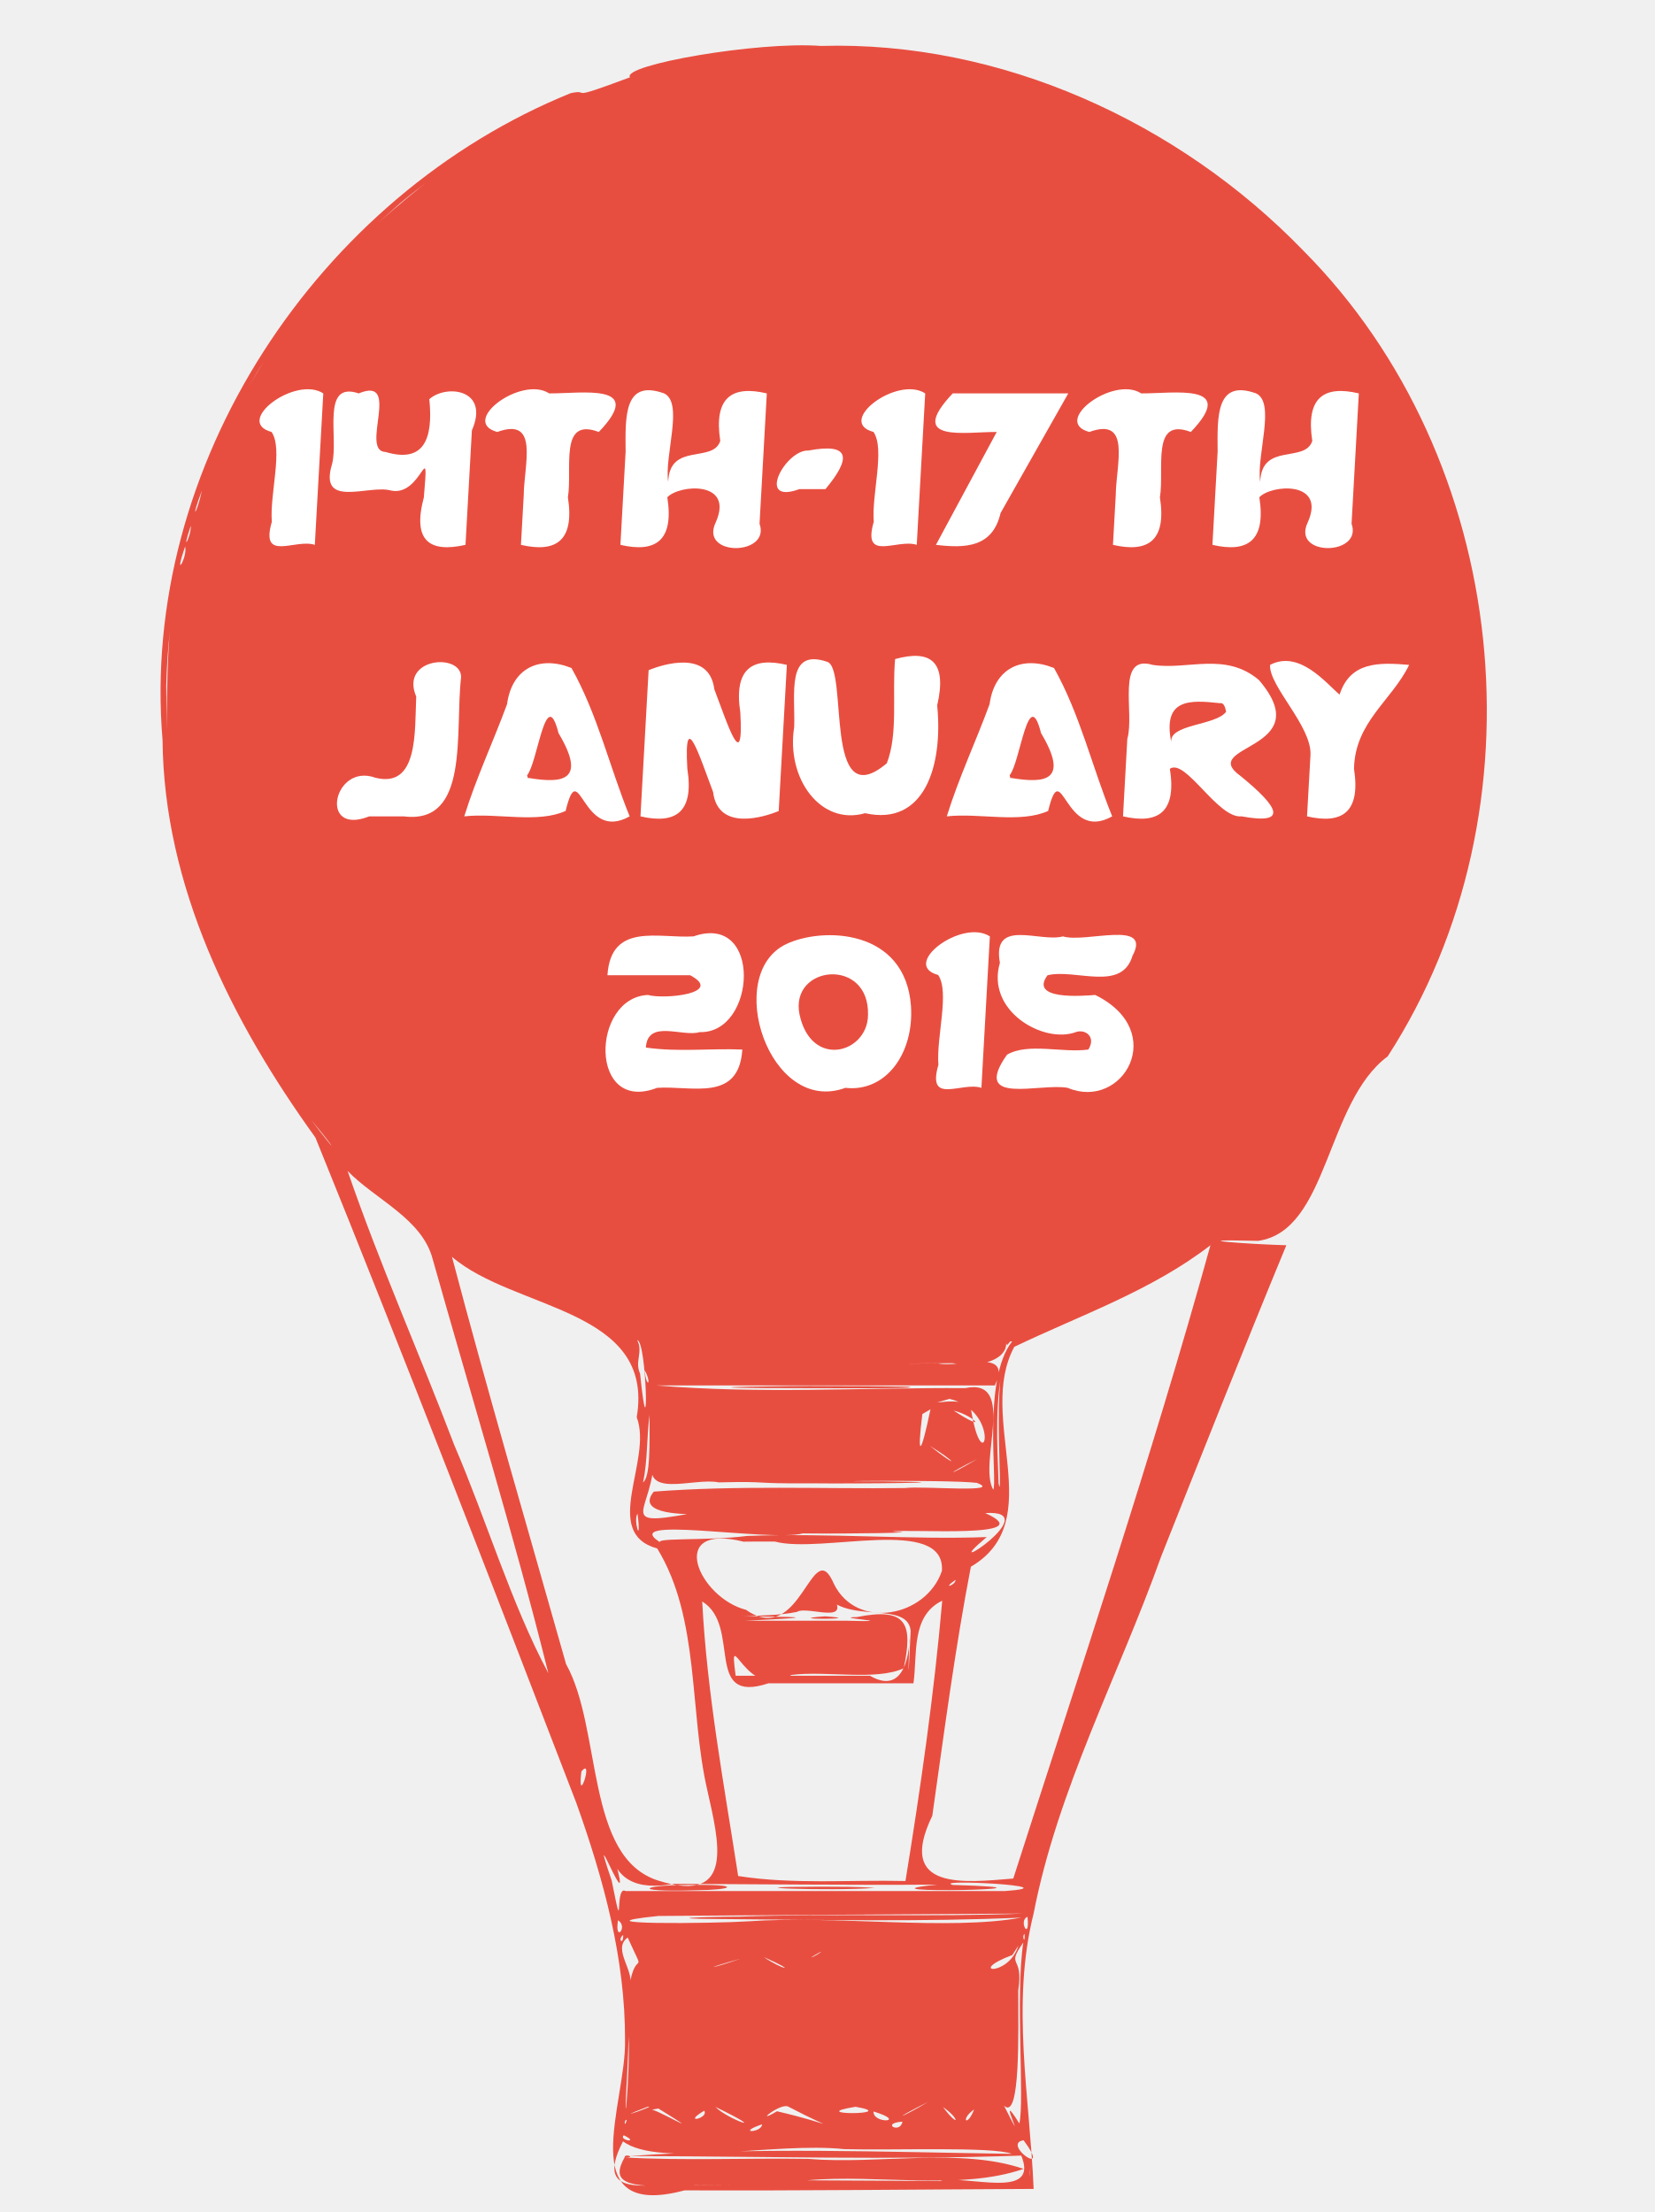
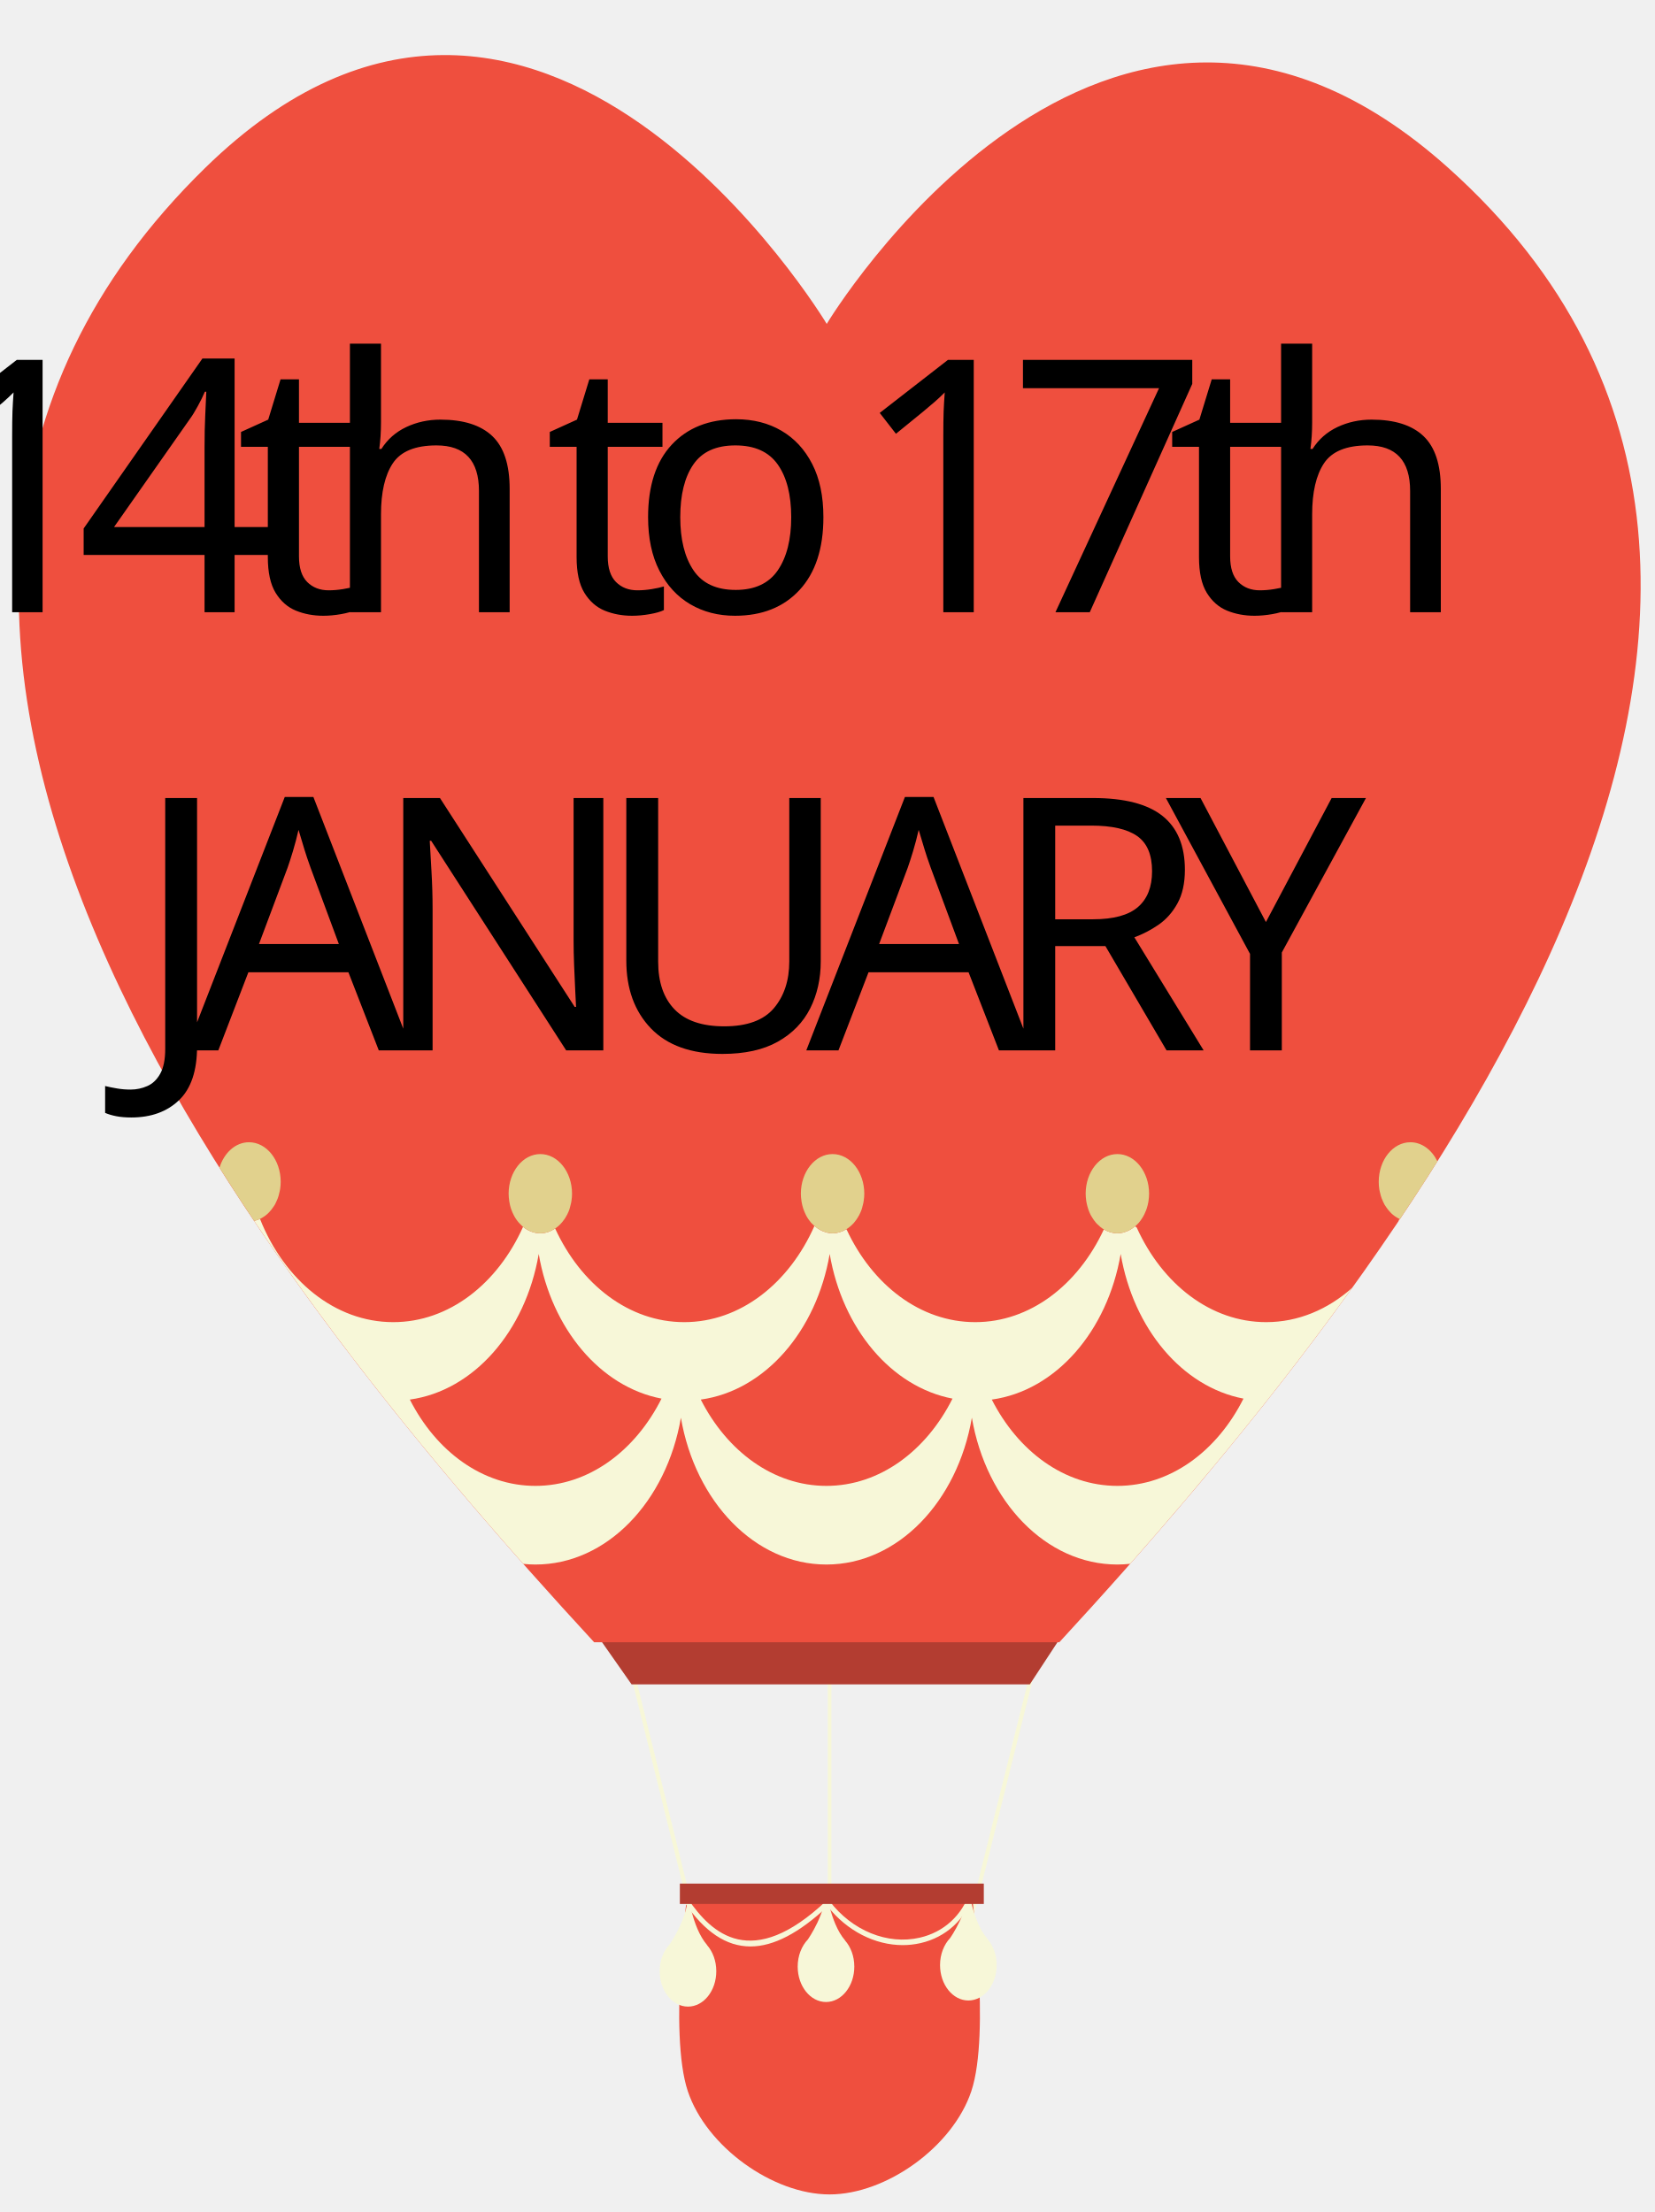
<svg xmlns="http://www.w3.org/2000/svg" version="1.1" width="400" height="535" id="svg3142">
  <defs id="defs3146" />
-   <path style="fill:#e84e40" d="m 198.471,11.11 c -15.319,-1.154 -48.232,4.627 -46.134,7.582 -16.268,6.094 -9.014,2.736 -14.331,3.833 -61.147,24.8 -104.255,90.018 -98.702,156.478 0.324,35.313 16.714,68.081 36.96,96.121 21.646,53.367 42.397,107.173 63.095,160.947 6.608,18.504 11.852,37.737 11.775,57.426 0.332,15.175 -12.826,43.568 14.39,36.267 28.136,0.113 56.272,-0.225 84.408,-0.347 -0.916,-22.205 -5.505,-44.691 0,-66.633 5.829,-30.036 20.567,-57.583 30.824,-86.305 9.988,-25.143 19.953,-50.297 30.284,-75.302 -8.237,-0.207 -27.071,-1.534 -6.811,-1.059 17.019,-2.419 16.311,-33.461 31.315,-44.623 C 374.173,195.792 365.229,110.992 315.122,60.593 285.073,29.536 242.015,9.833 198.471,11.11 z m -94.066,32.087 c -6.42,4.581 -21.588,18.475 -7.701,6.002 2.497,-2.089 5.077,-4.076 7.701,-6.002 z M 63.654,87.581 c -3.742,6.296 -6.79,11.719 -1.321,2.169 l 1.321,-2.169 z M 48.821,118.646 c -1.233,5.866 -2.912,7.675 0,0 z m -2.687,8.514 c 0.149,2.515 -2.51,7.432 0,0 z m -1.362,5.032 c 0.623,2.648 -2.991,8.503 0,0 z m -3.67,20.281 c -1.127,11.05 -0.676,39.054 -0.901,13.393 0.104,-4.475 0.401,-8.945 0.901,-13.393 z m 34.168,118.433 c 5.548,6.597 7.381,9.667 0,0 z m 8.778,12.297 c 6.629,6.876 18.007,11.521 20.567,21.299 9.396,33.379 19.602,66.548 27.98,100.199 -9.005,-16.885 -14.938,-36.992 -22.729,-55.136 -8.434,-22.18 -18.111,-43.944 -25.817,-66.363 z m 208.639,17.973 c -14.264,51.523 -31.357,102.255 -47.676,153.169 -11.753,0.979 -28.422,3.039 -19.58,-15.177 2.863,-20.112 5.476,-40.284 9.326,-60.234 19.009,-11.163 1.235,-36.019 10.497,-53.182 16.007,-7.683 33.112,-13.525 47.433,-24.575 z m -183.401,2.8 c 15.083,12.986 49.126,12.398 44.675,38.798 3.955,10.416 -8.8,27.96 4.958,31.746 10.374,16.957 7.678,39.301 12.116,58.487 2.692,12.106 6.916,27.763 -11.798,21.858 -17.799,-5.51 -13.575,-36.614 -22.359,-52.38 -9.275,-32.812 -18.893,-65.54 -27.593,-98.508 z m 44.8,20.168 c 2.319,-0.004 2.962,30.385 0.681,8.059 -1.353,-2.905 0.789,-5.171 -0.681,-8.059 z m 90.622,0.341 c -7.202,9.12 -3.45,33.978 -4.541,35.833 -3.758,-6.537 5.885,-27.2 -6.778,-24.58 -24.902,-0.147 -49.902,1.449 -74.725,-0.658 27.294,0 54.588,0 81.882,0 4.54,-9.342 -8.515,-4.088 -13.724,-5.331 -13.836,0.123 -4.884,-0.018 3.518,-0.045 7.706,1.196 13.038,-1.186 12.968,-4.84 0.302,1.262 0.661,-0.842 1.4,-0.378 z m -1.854,4.276 c -2.723,6.756 -0.278,35.787 -1.392,30.078 -0.37,-9.949 -0.984,-20.339 1.392,-30.078 z m -86.687,0.189 1.059,0.416 -1.059,-0.416 z m -0.303,2.422 c 1.835,3.209 0.484,4.763 0,0 z m 43.741,3.859 c -7.552,-0.105 -36.987,0.335 -14.52,0.487 8.947,-0.003 40.018,0.258 34.347,-0.335 -6.608,-0.117 -13.218,-0.149 -19.827,-0.151 z m 29.968,3.103 c 12.889,3.009 8.133,20.625 5.222,2.573 -1.335,-4.074 -13.614,-0.092 -5.222,-2.573 z m -4.578,2.497 c -2.402,11.647 -3.286,11.72 -1.968,1.173 l 1.703,-0.984 0.265,-0.189 -4e-5,0 z m 5.6,0.341 c 5.217,1.287 8.531,5.563 0,0 z m -73.519,1.059 c -0.024,7.388 0.195,14.966 -1.592,16.309 1.164,-5.367 0.848,-11.034 1.592,-16.309 z m 67.73,7.454 c 6.263,3.775 7.597,5.986 0,0 z m -66.671,2.649 c -3.567,10.619 9.62,4.907 15.625,6.196 13.077,-0.302 7.13,0.345 22.356,0.229 9.341,0.131 43.129,-0.16 16.885,-0.484 -21.522,0.052 15.925,-0.466 23.177,0.37 6.686,2.521 -12.793,0.71 -17.383,1.256 -20.231,0.243 -40.529,-0.692 -60.704,0.866 -8.123,9.908 36.399,2.774 8.835,5.293 -18.497,3.459 -8.933,-0.673 -8.791,-13.728 z m 78.174,0.53 c -7.572,4.518 -7.96,3.993 0,0 z m -38.86,2.573 c 0.879,0.135 4.467,-0.135 0,0 z m 40.789,10.519 c 15.351,-0.984 -12.964,16.977 0.356,5.799 -17.655,0.687 -38.358,-1.004 -57.914,-0.271 -10.028,1.303 -24.635,0.235 -20.4,1.937 -12.642,-7.36 25.899,-0.382 33.849,-2.55 11.206,0.13 30.742,-0.16 21.688,-0.447 3.613,-0.734 36.39,1.832 22.421,-4.468 z m -84.076,0.151 c 1.033,8.461 -1.146,1.385 0,0 z m 33.184,6.735 c 11.306,3.043 41.284,-6.389 40.41,7.089 -3.756,11.163 -20.578,14.448 -26.114,3.154 -5.34,-12.431 -7.826,15.649 -21.248,6.276 -11.485,-2.939 -19.428,-21.198 -0.619,-16.491 l 3.524,-0.03 4.047,0.002 0,6e-5 z m 10.746,9.119 c 2.405,12.81 21.312,4.064 22.104,12.47 -0.428,9.264 -0.66,14.637 -0.351,2.073 0.086,-2.099 0.639,14.724 -9.478,8.804 -10.827,0 -21.654,0 -32.481,0 -1.841,-13.565 2.373,6.758 13.498,-0.206 8.428,-1.068 20.539,1.465 27.13,-1.617 2.247,-10.63 0.898,-14.829 -11.298,-12.382 -6.874,0.152 12.263,1.288 -2.743,0.886 -8.118,0 -16.236,0 -24.354,0 7.515,-0.372 20.11,-0.892 5.581,-0.977 -16.348,-0.619 -0.693,0.49 7,-1.152 2.861,-1.837 16.734,4.961 5.392,-7.898 l 1.6e-4,8e-5 z m 32.957,0.151 c 0.084,1.266 -3.545,2.445 0,0 z m -3.216,5.032 c -1.953,22.494 -5.245,45.349 -8.892,67.806 -13.474,-0.314 -27.119,0.871 -40.449,-1.211 -3.403,-22.011 -7.562,-44.255 -8.694,-66.401 9.631,5.919 0.162,25.061 16.028,19.784 11.682,0 23.363,0 35.045,0 1.006,-6.939 -0.673,-16.274 6.962,-19.979 z m -28.303,3.784 c -11.804,0.823 11.229,0.776 0,0 z m -58.952,37.535 c 3.133,-3.822 -1.086,9.208 0,0 z m 116.655,2.346 c -2.887,8.375 -1.34,3.972 0,0 z m -109.958,14.341 c 0.683,9.763 6.763,12.073 15.675,10.474 21.211,0.085 42.422,0.342 63.634,0.196 -23.114,2.355 37.871,1.091 3.784,0.076 -5.232,-1.499 29.082,0.299 12.641,1.476 -30.574,0 -61.149,0 -91.723,0 -2.85,-1.597 -0.291,13.04 -3.375,-2.518 -6.337,-18.619 5.842,12.963 0.659,-5.454 l -1.295,-4.249 -8e-5,10e-6 z m 103.222,3.103 -2.232,3.595 2.232,-3.595 z m -2.8,6.205 c 1.602,2.735 0.515,0.286 0,0 z m -78.665,1.438 c -13.722,-0.193 -17.687,1.799 -0.848,1.289 8.998,-0.06 10.982,-1.359 0.848,-1.289 z m 29.438,0.416 c -25.332,0.063 2.27,1.133 13.036,0.31 -4.336,-0.336 -8.691,-0.277 -13.036,-0.31 z m 49.568,2.687 c -0.976,7.316 -0.224,1.586 0,0 z m -0.605,3.822 c -21.798,0.869 -45.9,-0.041 -68.544,0.74 -8.914,0.018 -19.897,0.478 -4.614,0.584 24.218,0.18 48.465,0.714 72.667,-0.341 -17.631,3.214 -44.901,-0.612 -66.062,0.895 -8.161,0.538 -43.313,0.908 -21.701,-1.296 29.418,-0.218 58.836,-0.404 88.254,-0.583 z m 1.022,0.795 c 0.642,6.207 -2.337,0.842 0,0 z m -99.022,0.832 c 2.583,1.537 -0.893,5.678 0,0 z m 98.303,3.292 c 0.212,2.832 -0.761,0.51 0,0 z m -97.055,0.265 c 0.117,2.646 -1.499,1.141 0,0 z m 1.097,0.605 c 4.764,10.579 1.847,1.778 0.341,12.26 1.861,-3.88 -4.347,-9.346 -0.341,-12.26 z m 95.655,1.211 c -1.945,12.91 0.35,38.151 -0.958,43.762 -6.266,-10.062 2.992,8.972 -3.698,-4.287 4.032,3.779 3.421,-18.132 3.436,-27.926 1.385,-8.834 -3.151,-5.266 1.22,-11.548 z m -1.173,0.757 c -2.383,7.676 -12.882,6.539 -1.476,2.27 l 1.476,-2.27 -4e-5,5e-5 z m -47.714,1.438 c -0.323,0.647 -5.098,2.8 0,0 z m -13.849,1.324 c 8.617,3.831 4.549,3.126 0,0 z m -5.6,0.378 c -7.149,2.503 -10.113,2.87 0,0 z m -27.092,18.806 c 0.399,9.509 -1.521,29.094 -0.311,8.123 0.106,-2.708 0.263,-5.414 0.311,-8.123 z m 72.46,15.816 c -6.62,3.993 -9.741,4.929 0,0 z m -67.882,1.211 c 2.737,-0.476 -10.311,3.952 0,0 z m 34.092,0 c 11.954,6.265 11.002,4.275 -2.805,1.087 -6.011,3.57 0.933,-2.253 2.805,-1.087 z m 16.195,0 c 11.367,1.983 -13.053,2.101 0,0 z m -33.865,0.038 c 14.015,6.814 2.855,3.015 0,0 z m 55.017,0.038 c 4.118,2.812 3.983,5.311 0,0 z m -68.828,0.341 c 13.685,8.443 -1.971,-0.754 -1.854,0.341 l 1.199,-0.22 0.655,-0.12 0,0 z m 76.357,0.227 c -1.794,4.56 -3.412,2.331 0,0 z m -65.271,0.303 c 1.229,1.843 -5.575,3.318 -4e-5,0 l 4e-5,0 z m 40.941,0.189 c 8.513,2.611 -0.223,3.091 0,0 z m -59.671,2.043 c -0.548,2.173 -0.768,-0.095 0,0 z m 14.908,0.303 -1.362,0.416 1.362,-0.416 z m -13.773,0.076 -1.4,2.687 1.4,-2.687 z m 65.536,0.038 c -0.569,3.075 -5.414,0.363 0,0 z m -33.941,0.643 c -0.099,2.125 -6.506,2.215 0,0 z m 17.178,0.227 -1.627,1.4 1.627,-1.4 z m -50.627,2.422 c 4.085,2.008 -1.352,1.249 0,0 z m 94.747,0.908 -0.341,0.87 0.341,-0.87 z m 1.93,0.303 c 7.17,9.654 -5.526,0.821 0,0 z m -96.866,0.265 c 8.661,6.459 36.805,0.1 53.473,1.879 11.737,0.339 36.011,-0.665 40.522,1.14 -30.774,-0.436 -61.704,-1.671 -92.406,0.537 31.568,0.046 63.156,0.983 94.709,-0.114 4.505,10.959 -13.266,4.523 -19.653,6.163 -10.703,-0.056 -21.406,-0.164 -32.11,-0.185 17.016,-1.561 36.9,2.566 52.33,-2.762 -15.335,-5.249 -35.161,-0.995 -52.091,-2.422 -14.618,-0.231 -30.654,0.459 -44.396,-0.341 -3.282,5.831 -0.18,7.565 14.168,6.678 11.942,0.109 18.549,0.118 2.714,0.047 -8.818,-1.353 -25.155,4.683 -17.26,-10.622 z m 0.378,3.897 c 3.044,0.132 0.001,-1.125 0,0 z m 98.114,2.384 c -0.143,3.599 -0.223,1.739 0,0 z" id="path3184" />
-   <path style="font-size:62.092px;font-style:normal;font-variant:normal;font-weight:normal;font-stretch:normal;text-align:center;line-height:95%;letter-spacing:0px;word-spacing:0px;text-anchor:middle;fill:#ffffff;fill-opacity:1;stroke:none;font-family:Airstrike;-inkscape-font-specification:Airstrike" id="path2998" d="m 76.125,131.78 c 0.681,-12.211 1.362,-24.423 2.044,-36.634 -6.749,-4.39 -21.718,6.87 -12.502,9.331 2.84,4.161 -0.477,15.049 0.062,21.724 -2.862,9.893 5.641,4.006 10.396,5.579 z" />
-   <path style="font-size:62.092px;font-style:normal;font-variant:normal;font-weight:normal;font-stretch:normal;text-align:center;line-height:95%;letter-spacing:0px;word-spacing:0px;text-anchor:middle;fill:#ffffff;fill-opacity:1;stroke:none;font-family:Airstrike;-inkscape-font-specification:Airstrike" id="path3000" d="m 112.56,131.78 c -8.645,1.949 -12.908,-0.894 -10.07,-11.503 1.326,-15.553 -0.389,-0.033 -7.934,-1.63 -5.295,-1.542 -17.577,4.551 -14.271,-6.389 1.68,-6.289 -2.773,-20.22 6.45,-17.112 10.476,-4.345 0.171,13.984 6.495,14.17 9.126,2.722 11.576,-2.88 10.583,-12.773 4.056,-3.638 14.681,-2.473 10.29,7.55 -0.515,9.229 -1.03,18.458 -1.545,27.687 z" />
-   <path style="font-size:62.092px;font-style:normal;font-variant:normal;font-weight:normal;font-stretch:normal;text-align:center;line-height:95%;letter-spacing:0px;word-spacing:0px;text-anchor:middle;fill:#ffffff;fill-opacity:1;stroke:none;font-family:Airstrike;-inkscape-font-specification:Airstrike" id="path3002" d="m 125.964,131.78 c 8.427,1.948 13.008,-0.894 11.355,-11.501 1.133,-6.957 -2.198,-19.474 7.469,-15.802 11.497,-11.987 -4.136,-9.266 -11.992,-9.331 -6.754,-4.374 -21.772,6.846 -12.548,9.331 10.214,-3.723 6.464,7.813 6.389,15.335 -0.224,3.989 -0.448,7.979 -0.672,11.968 z" />
-   <path style="font-size:62.092px;font-style:normal;font-variant:normal;font-weight:normal;font-stretch:normal;text-align:center;line-height:95%;letter-spacing:0px;word-spacing:0px;text-anchor:middle;fill:#ffffff;fill-opacity:1;stroke:none;font-family:Airstrike;-inkscape-font-specification:Airstrike" id="path3004" d="m 150.017,131.78 c 8.429,1.949 13.007,-0.894 11.342,-11.506 2.896,-3.114 16.226,-4.081 11.716,6.044 -4.047,8.361 13.343,8.169 10.583,0.35 0.586,-10.507 1.172,-21.014 1.758,-31.522 -8.428,-1.998 -12.868,0.976 -11.255,11.496 -1.767,5.486 -12.272,0.244 -12.593,9.931 -0.958,-6.458 3.809,-19.172 -0.994,-21.427 -9.64,-3.459 -9.392,5.396 -9.298,14.059 -0.42,7.525 -0.84,15.05 -1.259,22.575 z" />
-   <path style="font-size:62.092px;font-style:normal;font-variant:normal;font-weight:normal;font-stretch:normal;text-align:center;line-height:95%;letter-spacing:0px;word-spacing:0px;text-anchor:middle;fill:#ffffff;fill-opacity:1;stroke:none;font-family:Airstrike;-inkscape-font-specification:Airstrike" id="path3006" d="m 199.591,118.302 c 6.043,-7.249 6.373,-11.31 -4.124,-9.331 -5.484,-0.281 -12.883,13.241 -2.176,9.331 2.1,0 4.199,0 6.299,0 z" />
-   <path style="font-size:62.092px;font-style:normal;font-variant:normal;font-weight:normal;font-stretch:normal;text-align:center;line-height:95%;letter-spacing:0px;word-spacing:0px;text-anchor:middle;fill:#ffffff;fill-opacity:1;stroke:none;font-family:Airstrike;-inkscape-font-specification:Airstrike" id="path3008" d="m 221.671,131.78 c 0.681,-12.211 1.362,-24.423 2.044,-36.634 -6.749,-4.39 -21.718,6.87 -12.502,9.331 2.84,4.161 -0.477,15.049 0.062,21.724 -2.862,9.893 5.641,4.006 10.396,5.579 z" />
-   <path style="font-size:62.092px;font-style:normal;font-variant:normal;font-weight:normal;font-stretch:normal;text-align:center;line-height:95%;letter-spacing:0px;word-spacing:0px;text-anchor:middle;fill:#ffffff;fill-opacity:1;stroke:none;font-family:Airstrike;-inkscape-font-specification:Airstrike" id="path3010" d="m 226.313,131.78 c 7.176,0.86 13.713,0.606 15.629,-7.709 5.456,-9.642 10.912,-19.283 16.367,-28.925 -9.315,0 -18.63,0 -27.945,0 -11.34,12.033 3.021,9.276 10.644,9.331 -4.899,9.101 -9.797,18.202 -14.696,27.303 z" />
-   <path style="font-size:62.092px;font-style:normal;font-variant:normal;font-weight:normal;font-stretch:normal;text-align:center;line-height:95%;letter-spacing:0px;word-spacing:0px;text-anchor:middle;fill:#ffffff;fill-opacity:1;stroke:none;font-family:Airstrike;-inkscape-font-specification:Airstrike" id="path3012" d="m 269.114,131.78 c 8.427,1.948 13.008,-0.894 11.355,-11.501 1.133,-6.957 -2.198,-19.474 7.469,-15.802 11.497,-11.987 -4.136,-9.266 -11.992,-9.331 -6.754,-4.374 -21.772,6.846 -12.548,9.331 10.214,-3.723 6.464,7.813 6.389,15.335 -0.224,3.989 -0.448,7.979 -0.672,11.968 z" />
-   <path style="font-size:62.092px;font-style:normal;font-variant:normal;font-weight:normal;font-stretch:normal;text-align:center;line-height:95%;letter-spacing:0px;word-spacing:0px;text-anchor:middle;fill:#ffffff;fill-opacity:1;stroke:none;font-family:Airstrike;-inkscape-font-specification:Airstrike" id="path3014" d="m 293.167,131.78 c 8.429,1.949 13.007,-0.894 11.342,-11.506 2.896,-3.114 16.226,-4.081 11.716,6.044 -4.047,8.361 13.343,8.169 10.583,0.35 0.586,-10.507 1.172,-21.014 1.758,-31.522 -8.428,-1.998 -12.868,0.976 -11.255,11.496 -1.767,5.486 -12.272,0.244 -12.593,9.931 -0.958,-6.458 3.809,-19.172 -0.994,-21.427 -9.64,-3.459 -9.392,5.396 -9.298,14.059 -0.42,7.525 -0.84,15.05 -1.259,22.575 z" />
-   <path style="font-size:62.092px;font-style:normal;font-variant:normal;font-weight:normal;font-stretch:normal;text-align:center;line-height:95%;letter-spacing:0px;word-spacing:0px;text-anchor:middle;fill:#ffffff;fill-opacity:1;stroke:none;font-family:Airstrike;-inkscape-font-specification:Airstrike" id="path3016" d="m 97.629,197.445 c 16.025,2.037 12.311,-20.372 13.865,-33.644 0.082,-5.972 -14.876,-4.762 -10.851,4.68 -0.372,8.586 0.499,22.207 -9.848,19.633 -10.157,-3.735 -13.888,14.238 -1.508,9.331 2.781,0 5.562,0 8.343,0 z" />
-   <path style="font-size:62.092px;font-style:normal;font-variant:normal;font-weight:normal;font-stretch:normal;text-align:center;line-height:95%;letter-spacing:0px;word-spacing:0px;text-anchor:middle;fill:#ffffff;fill-opacity:1;stroke:none;font-family:Airstrike;-inkscape-font-specification:Airstrike" id="path3018" d="m 152.251,197.445 c -4.841,-11.89 -7.723,-24.572 -14.063,-35.873 -7.727,-3.113 -14.416,0.022 -15.58,8.743 -3.349,9.093 -7.461,17.817 -10.35,27.131 7.932,-0.879 17.757,1.759 24.509,-1.313 3.417,-13.924 3.78,7.899 15.484,1.313 z m -24.793,-9.953 c 2.547,-2.955 4.524,-22.283 7.596,-10.171 6.828,11.447 1.124,12.221 -7.085,10.862 l -0.347,0 -0.165,-0.691 z" />
-   <path style="font-size:62.092px;font-style:normal;font-variant:normal;font-weight:normal;font-stretch:normal;text-align:center;line-height:95%;letter-spacing:0px;word-spacing:0px;text-anchor:middle;fill:#ffffff;fill-opacity:1;stroke:none;font-family:Airstrike;-inkscape-font-specification:Airstrike" id="path3020" d="m 154.865,197.445 c 8.43,1.95 13.006,-0.895 11.335,-11.509 -0.885,-15.279 3.001,-2.915 6.225,5.615 1.203,9.705 12.589,5.954 15.867,4.616 0.657,-11.785 1.315,-23.571 1.972,-35.356 -8.429,-1.999 -12.868,0.976 -11.254,11.496 0.862,15.26 -3.035,2.963 -6.286,-5.594 -1.227,-9.708 -12.6,-5.968 -15.886,-4.625 -0.657,11.785 -1.315,23.571 -1.972,35.356 z" />
-   <path style="font-size:62.092px;font-style:normal;font-variant:normal;font-weight:normal;font-stretch:normal;text-align:center;line-height:95%;letter-spacing:0px;word-spacing:0px;text-anchor:middle;fill:#ffffff;fill-opacity:1;stroke:none;font-family:Airstrike;-inkscape-font-specification:Airstrike" id="path3022" d="m 192.036,175.858 c 0.276,-8.067 -1.992,-19.14 7.931,-15.808 5.301,1.391 -1.068,37.663 14.464,24.56 2.809,-7.207 1.238,-16.868 2.009,-25.208 8.515,-2.354 12.66,0.489 10.174,11.215 1.46,14.873 -3.212,29.248 -17.43,26.065 -10.845,3.108 -19.127,-8.558 -17.149,-20.825" />
-   <path style="font-size:62.092px;font-style:normal;font-variant:normal;font-weight:normal;font-stretch:normal;text-align:center;line-height:95%;letter-spacing:0px;word-spacing:0px;text-anchor:middle;fill:#ffffff;fill-opacity:1;stroke:none;font-family:Airstrike;-inkscape-font-specification:Airstrike" id="path3024" d="m 268.928,197.445 c -4.841,-11.89 -7.723,-24.572 -14.063,-35.873 -7.727,-3.113 -14.416,0.022 -15.58,8.743 -3.349,9.093 -7.461,17.817 -10.35,27.131 7.932,-0.879 17.757,1.759 24.509,-1.313 3.417,-13.924 3.78,7.899 15.484,1.313 z m -24.793,-9.953 c 2.547,-2.955 4.524,-22.283 7.596,-10.171 6.828,11.447 1.124,12.221 -7.085,10.862 l -0.347,0 -0.165,-0.691 z" />
-   <path style="font-size:62.092px;font-style:normal;font-variant:normal;font-weight:normal;font-stretch:normal;text-align:center;line-height:95%;letter-spacing:0px;word-spacing:0px;text-anchor:middle;fill:#ffffff;fill-opacity:1;stroke:none;font-family:Airstrike;-inkscape-font-specification:Airstrike" id="path3026" d="m 271.542,197.445 c 8.43,1.95 13.006,-0.894 11.337,-11.508 3.794,-2.619 11.593,12.13 17.353,11.508 11.455,2.114 8.919,-2.273 -0.24,-9.738 -10.709,-7.685 19.077,-6.063 4.419,-23.232 -8.188,-6.901 -17.189,-2.349 -25.705,-3.663 -8.975,-2.673 -4.296,11.658 -6.118,17.893 -0.348,6.247 -0.697,12.494 -1.045,18.741 z m 24.934,-25.298 c -2.456,3.38 -13.975,2.96 -13.249,7.432 -2.209,-10.804 4.679,-10.269 11.751,-9.505 1.077,-0.175 1.305,1.249 1.498,2.074 z" />
-   <path style="font-size:62.092px;font-style:normal;font-variant:normal;font-weight:normal;font-stretch:normal;text-align:center;line-height:95%;letter-spacing:0px;word-spacing:0px;text-anchor:middle;fill:#ffffff;fill-opacity:1;stroke:none;font-family:Airstrike;-inkscape-font-specification:Airstrike" id="path3028" d="m 316.039,197.445 c 8.426,1.948 13.008,-0.894 11.36,-11.499 0.221,-11.351 9.184,-16.547 13.33,-25.135 -7.245,-0.625 -14.255,-0.816 -16.816,7.19 -3.127,-2.598 -9.689,-10.927 -16.806,-7.19 -0.347,5.098 10.078,14.767 9.773,21.771 -0.28,4.954 -0.56,9.909 -0.84,14.863 z" />
-   <path style="font-size:62.092px;font-style:normal;font-variant:normal;font-weight:normal;font-stretch:normal;text-align:center;line-height:95%;letter-spacing:0px;word-spacing:0px;text-anchor:middle;fill:#ffffff;fill-opacity:1;stroke:none;font-family:Airstrike;-inkscape-font-specification:Airstrike" id="path3030" d="m 156.177,253.363 c 7.776,1.131 15.546,0.16 23.319,0.484 -0.847,12.834 -12.259,8.668 -20.618,9.262 -16.52,6.399 -15.967,-21.835 -2.215,-22.464 3.965,1.117 18.479,-0.358 10.223,-4.769 -6.668,0 -13.336,0 -20.005,0 0.844,-12.895 12.386,-8.858 20.808,-9.4 16.739,-5.858 15.221,23.571 1.487,23.155 -4.136,1.259 -12.59,-3.203 -13,3.732 z" />
-   <path style="font-size:62.092px;font-style:normal;font-variant:normal;font-weight:normal;font-stretch:normal;text-align:center;line-height:95%;letter-spacing:0px;word-spacing:0px;text-anchor:middle;fill:#ffffff;fill-opacity:1;stroke:none;font-family:Airstrike;-inkscape-font-specification:Airstrike" id="path3032" d="m 220.271,243.271 c -1.397,-18.727 -21.456,-19.092 -30.161,-14.93 -15.322,7.296 -4.09,41.535 14.303,34.768 9.861,1.104 16.646,-8.439 15.857,-19.838 z m -26.949,2.074 c -2.416,-11.978 17.018,-13.925 16.56,0.207 -0.118,9.173 -13.725,13.035 -16.56,-0.207" />
-   <path style="font-size:62.092px;font-style:normal;font-variant:normal;font-weight:normal;font-stretch:normal;text-align:center;line-height:95%;letter-spacing:0px;word-spacing:0px;text-anchor:middle;fill:#ffffff;fill-opacity:1;stroke:none;font-family:Airstrike;-inkscape-font-specification:Airstrike" id="path3034" d="m 237.304,263.109 c 0.681,-12.211 1.362,-24.423 2.044,-36.634 -6.749,-4.39 -21.718,6.87 -12.502,9.331 2.84,4.161 -0.477,15.049 0.062,21.724 -2.862,9.893 5.641,4.006 10.396,5.579 z" />
-   <path style="font-size:62.092px;font-style:normal;font-variant:normal;font-weight:normal;font-stretch:normal;text-align:center;line-height:95%;letter-spacing:0px;word-spacing:0px;text-anchor:middle;fill:#ffffff;fill-opacity:1;stroke:none;font-family:Airstrike;-inkscape-font-specification:Airstrike" id="path3036" d="m 263.168,253.847 c -6.296,0.872 -14.575,-1.721 -19.672,1.244 -8.817,12.486 8.028,6.767 14.674,8.018 13.28,5.606 24.545,-13.664 6.653,-22.464 -3.275,0.248 -16.009,1.259 -11.528,-4.769 6.803,-1.629 17.929,4.107 20.541,-4.7 4.8,-8.887 -11.423,-3.012 -16.822,-4.7 -5.541,1.551 -17.217,-4.554 -15.236,6.384 -3.439,11.656 10.555,19.657 18.347,16.771 2.19,-0.812 5.007,1.045 3.044,4.216 z" />
+   <g id="g3192" transform="matrix(0.07835047,0,0,-0.09796131,-228.7355,745.9344)">
+     <path d="m 6161.45,3644.73 -12.78,0 -238.59,-764.94 12.97,0 239.25,766.97 -0.85,-2.03" style="fill:#f7f7d8;fill-opacity:1;fill-rule:nonzero;stroke:none" id="path3206" />
+     <path d="m 4831.16,3634.22 -12.87,0 236.52,-764.94 12.97,0 -236.62,764.94" style="fill:#f7f7d8;fill-opacity:1;fill-rule:nonzero;stroke:none" id="path3208" />
+     <path d="m 5473.97,2876.27 11.184,0 0,764.941 -11.184,0 0,-764.941 z" style="fill:#f7f7d8;fill-opacity:1;fill-rule:nonzero;stroke:none" id="path3210" />
+     <path d="m 6097.54,3455.9 -1228.98,0 -312.01,355.99 1832.98,0 -291.99,-355.99" style="fill:#b33d31;fill-opacity:1;fill-rule:nonzero;stroke:none" id="path3212" />
+     <path d="M 7388.26,7200.63 C 6329.2,7959.22 5470.79,6814.9 5470.79,6814.9 c 0,0 -890.72,1187.48 -1917.48,385.73 C 2110.83,6074.26 3706.92,4467.42 4753.04,3559.9 l 1435.53,0 c 1046.18,907.52 2684.26,2577.37 1199.69,3640.73" style="fill:#ef4f3e;fill-opacity:1;fill-rule:nonzero;stroke:none" id="path3214" />
+     <path d="m 6367.81,3946 c -163.18,0 -306.15,85.05 -387.61,213.08 197.38,21.86 356.99,168.66 397.75,359.53 39.55,-184.75 190.23,-328.28 378.98,-357.16 C 6675.76,4032.11 6531.88,3946 6367.81,3946 z m -898.08,0 c -163.09,0 -306.14,85.05 -387.62,213.08 197.37,21.86 357.02,168.66 397.82,359.55 39.52,-184.73 190.38,-328.28 379.02,-357.18 C 5777.73,4032.11 5633.83,3946 5469.73,3946 z m -897.98,0 c -163.04,0 -306.09,85.05 -387.53,213.08 197.32,21.88 356.93,168.66 397.73,359.47 39.6,-184.71 190.33,-328.26 378.98,-357.1 C 4879.74,4032.11 4735.86,3946 4571.75,3946 z m 1855.67,637.88 c -1.68,0.87 -3.32,1.93 -4.88,2.96 -0.08,-0.06 -0.18,-0.1 -0.25,-0.15 -2.66,-1.82 -5.47,-3.33 -8.31,-4.87 -1.99,-1.11 -3.96,-2.18 -6.03,-3.15 -2.56,-1.18 -5.16,-2.24 -7.85,-3.2 -2.91,-1.07 -5.92,-1.92 -8.97,-2.7 -2.17,-0.54 -4.25,-1.16 -6.46,-1.56 -5.49,-1 -11.08,-1.65 -16.86,-1.65 -15.06,0 -29.1,3.65 -41.76,9.66 -79.53,-136.76 -227.36,-228.96 -397.03,-228.96 -169.64,0 -317.42,92.11 -396.93,228.76 -0.45,0.16 -0.92,0.25 -1.31,0.41 -0.27,-0.13 -0.57,-0.22 -0.86,-0.36 -2.91,-1.36 -5.88,-2.65 -8.94,-3.76 -0.06,-0.02 -0.12,-0.03 -0.16,-0.05 -3.3,-1.18 -6.66,-2.21 -10.1,-3.04 -0.52,-0.13 -1.07,-0.18 -1.6,-0.3 -2.99,-0.67 -5.99,-1.29 -9.08,-1.67 -3.67,-0.45 -7.4,-0.69 -11.19,-0.69 -5.93,0 -11.67,0.65 -17.27,1.7 -3.04,0.55 -5.9,1.49 -8.83,2.32 -2.22,0.66 -4.49,1.21 -6.66,2.02 -3.91,1.41 -7.61,3.17 -11.28,5.06 -0.82,0.43 -1.65,0.83 -2.46,1.28 -4.18,2.32 -8.13,4.89 -11.92,7.76 -0.04,0.03 -0.1,0.06 -0.14,0.09 -0.05,-0.02 -0.16,-0.12 -0.23,-0.18 0.88,-0.67 1.69,-1.49 2.61,-2.16 -78.25,-141.28 -228.62,-237.19 -401.65,-237.19 -170.62,0 -319.16,93.15 -398.34,231.15 -13.69,-7.33 -29.13,-11.85 -45.75,-11.85 -19.74,0 -37.97,5.93 -53.32,15.95 -78.57,-140.25 -228.35,-235.25 -400.58,-235.25 -180.27,0 -336.14,103.86 -411.27,254.87 -5.88,-2.17 -12.03,-3.74 -18.34,-4.86 258.67,-308.79 554.29,-597.22 830.81,-846.83 12.38,-1.02 24.88,-1.6 37.52,-1.6 220.51,0 404.64,155.41 449,362.4 44.35,-206.99 228.43,-362.4 448.98,-362.4 220.5,0 404.68,155.41 448.98,362.52 44.3,-207.11 228.48,-362.52 449.1,-362.52 13.32,0 26.47,0.68 39.49,1.79 224.71,203.44 463.38,434.36 685.22,681.41 -74.96,-53.29 -166.52,-84.78 -265.55,-84.78 -171.64,0 -320.76,94.34 -399.55,233.62" style="fill:#f7f7d8;fill-opacity:1;fill-rule:nonzero;stroke:none" id="path3216" />
+     <path d="m 7238.22,4605.13 c -1.11,-2.25 -2.42,-4.39 -3.57,-6.61 1.72,2.05 3.44,4.11 5.15,6.16 -0.5,0.18 -1.07,0.26 -1.58,0.45" style="fill:#f7f7d8;fill-opacity:1;fill-rule:nonzero;stroke:none" id="path3218" />
+     <path d="m 4664.03,4607.79 c 2,2.55 3.91,5.18 5.67,7.92 2.51,3.97 4.85,8.08 6.76,12.41 0.68,1.6 1.15,3.31 1.78,4.93 1.46,3.82 2.7,7.77 3.69,11.8 0.39,1.73 0.76,3.44 1.12,5.19 0.99,5.63 1.72,11.38 1.72,17.35 0,54.01 -43.8,97.84 -97.84,97.84 -54.04,0 -97.83,-43.83 -97.83,-97.84 0,-6 0.73,-11.8 1.74,-17.51 0.29,-1.37 0.49,-2.69 0.83,-4 1.18,-5.41 2.75,-10.67 4.81,-15.68 0.47,-1.11 1.08,-2.14 1.56,-3.21 1.81,-3.98 3.89,-7.83 6.22,-11.52 0.94,-1.41 1.77,-2.86 2.73,-4.21 2.83,-4.03 5.95,-7.78 9.33,-11.34 1.41,-1.47 2.91,-2.79 4.41,-4.23 2.6,-2.39 5.34,-4.61 8.15,-6.67 1.6,-1.15 3.09,-2.44 4.73,-3.51 15.35,-10.02 33.58,-15.95 53.32,-15.95 16.62,0 32.06,4.52 45.75,11.85 10.86,5.78 20.44,13.6 28.45,22.86 0.97,1.16 1.97,2.31 2.9,3.52" style="fill:#e1d18d;fill-opacity:1;fill-rule:nonzero;stroke:none" id="path3220" />
+     <path d="m 5552.36,4593.48 c 0.59,0.55 1.35,1.09 2.02,1.66 2.57,2.36 5.03,4.91 7.34,7.52 1.44,1.53 2.79,3.19 4.06,4.92 1.86,2.32 3.71,4.62 5.27,7.11 2.68,4.2 5.08,8.51 7.17,13.08 0.67,1.68 1.27,3.52 1.98,5.3 1.44,3.75 2.61,7.61 3.63,11.55 0.41,1.79 0.82,3.52 1.07,5.28 1.14,5.71 1.8,11.49 1.8,17.49 0,54.01 -43.81,97.84 -97.85,97.84 -54.02,0 -97.87,-43.83 -97.87,-97.84 0,-6 0.78,-11.83 1.81,-17.58 0.23,-1.23 0.4,-2.47 0.7,-3.71 1.14,-5.28 2.77,-10.45 4.77,-15.36 0.54,-1.35 1.22,-2.63 1.82,-3.95 1.77,-3.94 3.81,-7.69 6.1,-11.32 0.82,-1.3 1.6,-2.66 2.46,-3.92 2.65,-3.84 5.7,-7.36 8.89,-10.71 1.48,-1.62 3.02,-3.2 4.61,-4.67 2.56,-2.39 5.5,-4.35 8.29,-6.47 3.79,-2.87 7.74,-5.44 11.92,-7.76 0.81,-0.44 1.64,-0.86 2.46,-1.28 3.67,-1.89 7.37,-3.65 11.28,-5.06 2.17,-0.8 4.43,-1.38 6.66,-2.02 2.93,-0.83 5.79,-1.77 8.83,-2.32 5.61,-1.03 11.35,-1.7 17.27,-1.7 3.8,0 7.52,0.24 11.19,0.69 3.09,0.38 6.09,1 9.08,1.67 0.53,0.12 1.08,0.17 1.6,0.3 3.44,0.83 6.8,1.86 10.1,3.04 0.04,0.02 0.1,0.03 0.16,0.05 3.06,1.11 6.03,2.4 8.94,3.76 0.61,0.29 1.25,0.5 1.84,0.79 7.46,3.68 14.35,8.28 20.6,13.62" style="fill:#e1d18d;fill-opacity:1;fill-rule:nonzero;stroke:none" id="path3222" />
+     <path d="m 6439.77,4601.62 c 2.22,2.41 4.33,4.98 6.28,7.63 1.68,2.19 3.23,4.5 4.69,6.79 2.11,3.38 3.95,6.83 5.67,10.44 0.7,1.5 1.42,3 2.03,4.56 1.97,4.88 3.55,9.89 4.7,15.1 0.24,1.22 0.45,2.46 0.77,3.69 0.91,5.74 1.72,11.56 1.72,17.56 0,54.01 -43.79,97.84 -97.82,97.84 -54.12,0 -97.89,-43.83 -97.89,-97.84 0,-6 0.78,-11.82 1.72,-17.54 0.39,-1.76 0.78,-3.5 1.19,-5.28 0.96,-3.97 2.19,-7.79 3.62,-11.52 0.7,-1.82 1.28,-3.66 2.1,-5.43 1.98,-4.61 4.46,-9.05 7.13,-13.27 1.59,-2.33 3.38,-4.49 5.1,-6.69 1.45,-1.9 2.97,-3.77 4.55,-5.55 2.25,-2.45 4.59,-4.83 6.99,-7.06 1.18,-1.02 2.39,-1.93 3.54,-2.87 6.15,-5.05 12.93,-9.51 20.19,-12.96 12.66,-6.01 26.7,-9.66 41.76,-9.66 5.76,0 11.37,0.67 16.86,1.65 2.21,0.4 4.29,1.02 6.46,1.56 3.05,0.77 6.04,1.64 8.97,2.7 2.69,0.96 5.29,2.02 7.85,3.2 2.07,0.96 4.04,2.05 6.03,3.15 2.84,1.54 5.65,3.05 8.31,4.87 4.17,2.85 8.26,5.85 11.97,9.3 1.95,1.75 3.79,3.71 5.51,5.63" style="fill:#e1d18d;fill-opacity:1;fill-rule:nonzero;stroke:none" id="path3224" />
+     <path d="m 3733.34,4610.46 c 1.09,0.57 2.17,1.11 3.22,1.76 3.43,1.95 6.73,4.15 9.91,6.51 1.21,0.88 2.27,1.86 3.41,2.79 4.83,3.94 9.2,8.44 13.18,13.24 1.59,1.92 3.3,3.69 4.73,5.71 1.43,2.03 2.6,4.28 3.87,6.37 1.72,2.89 3.38,5.8 4.8,8.83 0.97,2.05 1.79,4.23 2.63,6.4 1.36,3.57 2.46,7.25 3.42,11 0.47,1.89 1.01,3.77 1.37,5.67 1.08,5.8 1.79,11.75 1.79,17.85 0,54.05 -43.82,97.84 -97.85,97.84 -41.65,0 -76.97,-26.13 -91.08,-62.81 34.72,-44.15 70.32,-87.95 106.68,-131.35 6.31,1.12 12.46,2.69 18.34,4.86 3.99,1.49 7.85,3.36 11.58,5.33" style="fill:#e1d18d;fill-opacity:1;fill-rule:nonzero;stroke:none" id="path3226" />
+     <path d="m 7272.11,4794.43 c -54.04,0 -97.77,-43.79 -97.77,-97.84 0,-6.1 0.68,-12.05 1.71,-17.85 0.41,-1.9 0.94,-3.79 1.39,-5.69 0.92,-3.73 2.07,-7.41 3.4,-10.98 0.88,-2.15 1.74,-4.35 2.68,-6.4 1.38,-3.03 3.1,-5.9 4.74,-8.8 1.35,-2.12 2.46,-4.37 3.95,-6.42 1.38,-1.97 3.04,-3.75 4.59,-5.61 4.04,-4.84 8.41,-9.32 13.26,-13.32 1.19,-0.93 2.19,-1.91 3.42,-2.79 3.12,-2.38 6.46,-4.56 9.9,-6.51 1.07,-0.65 2.15,-1.19 3.28,-1.76 3.71,-1.97 7.56,-3.84 11.56,-5.33 0.51,-0.19 1.08,-0.27 1.58,-0.45 39.46,47.08 78.09,94.61 115.69,142.55 -17.19,28.2 -47.95,47.2 -83.38,47.2" style="fill:#e1d18d;fill-opacity:1;fill-rule:nonzero;stroke:none" id="path3228" />
+     <path d="m 5479.56,2196.64 c 175.13,0 380.28,117.75 437.47,254.86 59.88,143.54 0,496.12 0,496.12 l -874.97,0 c 0,0 -59.88,-352.58 0,-496.12 57.21,-137.11 262.34,-254.86 437.5,-254.86" style="fill:#ef4f3e;fill-opacity:1;fill-rule:nonzero;stroke:none" id="path3234" />
+     <path d="m 5527.09,2823.83 0.2,0.13 c -47.82,44.67 -58.99,131.33 -58.99,131.33 4.73,-60.58 -55.81,-129.16 -55.81,-129.16 l 0.09,0 c -19.14,-16.07 -31.4,-40.09 -31.4,-66.99 0,-48.3 39.19,-87.44 87.42,-87.44 48.22,0 87.3,39.14 87.3,87.44 0,25.72 -11.13,48.77 -28.81,64.69" style="fill:#f7f7d8;fill-opacity:1;fill-rule:nonzero;stroke:none" id="path3236" />
+     <path d="m 5101.13,2812.46 0.23,0.14 c -47.83,44.69 -59.01,131.35 -59.01,131.35 4.73,-60.57 -55.81,-129.2 -55.81,-129.2 l 0.1,0 c -19.15,-16.04 -31.41,-40.04 -31.41,-67 0,-48.28 39.2,-87.4 87.43,-87.4 48.22,0 87.3,39.12 87.3,87.4 0,25.75 -11.13,48.77 -28.83,64.71" style="fill:#f7f7d8;fill-opacity:1;fill-rule:nonzero;stroke:none" id="path3238" />
+     <path d="m 5966.43,2827.58 0.21,0.13 c -47.83,44.69 -59,131.33 -59,131.33 4.72,-60.54 -55.82,-129.16 -55.82,-129.16 l 0.09,0 c -19.14,-16.07 -31.4,-40.06 -31.4,-66.99 0,-48.28 39.22,-87.44 87.42,-87.44 48.24,0 87.3,39.16 87.3,87.44 0,25.74 -11.11,48.77 -28.8,64.69" style="fill:#f7f7d8;fill-opacity:1;fill-rule:nonzero;stroke:none" id="path3240" />
+     <path d="m 5912.83,2943.81 c -24.37,-58.4 -80.86,-99.71 -154.9,-113.26 -99.84,-18.34 -209.26,17.32 -278.76,90.74 l -4.94,-4.69 -4.1,5.43 c -231.33,-175.04 -355.06,-81.19 -428.02,4.65 l -10.38,-8.85 c 61.77,-72.65 128.76,-108.96 203.74,-108.96 71.36,0 150.02,33.12 238.17,98.92 59.84,-60.66 145.97,-95.62 231.67,-95.62 18.46,0 36.92,1.64 55.06,4.96 78.67,14.39 138.83,58.65 165.06,121.44 l -12.6,5.24" style="fill:#f7f7d8;fill-opacity:1;fill-rule:nonzero;stroke:none" id="path3242" />
+     <path d="m 5017.55,2913.77 938,0 0,50.312 -938,0 0,-50.312 z" style="fill:#b33d31;fill-opacity:1;fill-rule:nonzero;stroke:none" id="path3244" />
+   </g>
+   <text xml:space="preserve" style="font-size:40px;font-style:normal;font-variant:normal;font-weight:normal;font-stretch:normal;line-height:125%;letter-spacing:0px;word-spacing:0px;fill:#000000;fill-opacity:1;stroke:none;font-family:PRIMETIME;-inkscape-font-specification:PRIMETIME" x="45.339" y="117.881" id="text3554">
+     <tspan id="tspan3556" x="45.339" y="117.881" />
+   </text>
+   <text xml:space="preserve" style="font-size:85.462px;font-style:normal;font-variant:normal;font-weight:normal;font-stretch:normal;text-align:center;line-height:124%;letter-spacing:-10.41px;word-spacing:0px;text-anchor:middle;fill:#000000;fill-opacity:1;stroke:none;font-family:Quicksand;-inkscape-font-specification:Quicksand" x="207.571" y="148.07" id="text3558">
+     <tspan id="tspan3560" x="202.366" y="148.07">14th to 17th</tspan>
+     <tspan x="210.013" y="254.043" id="tspan3562">JANUARY </tspan>
+   </text>
</svg>
